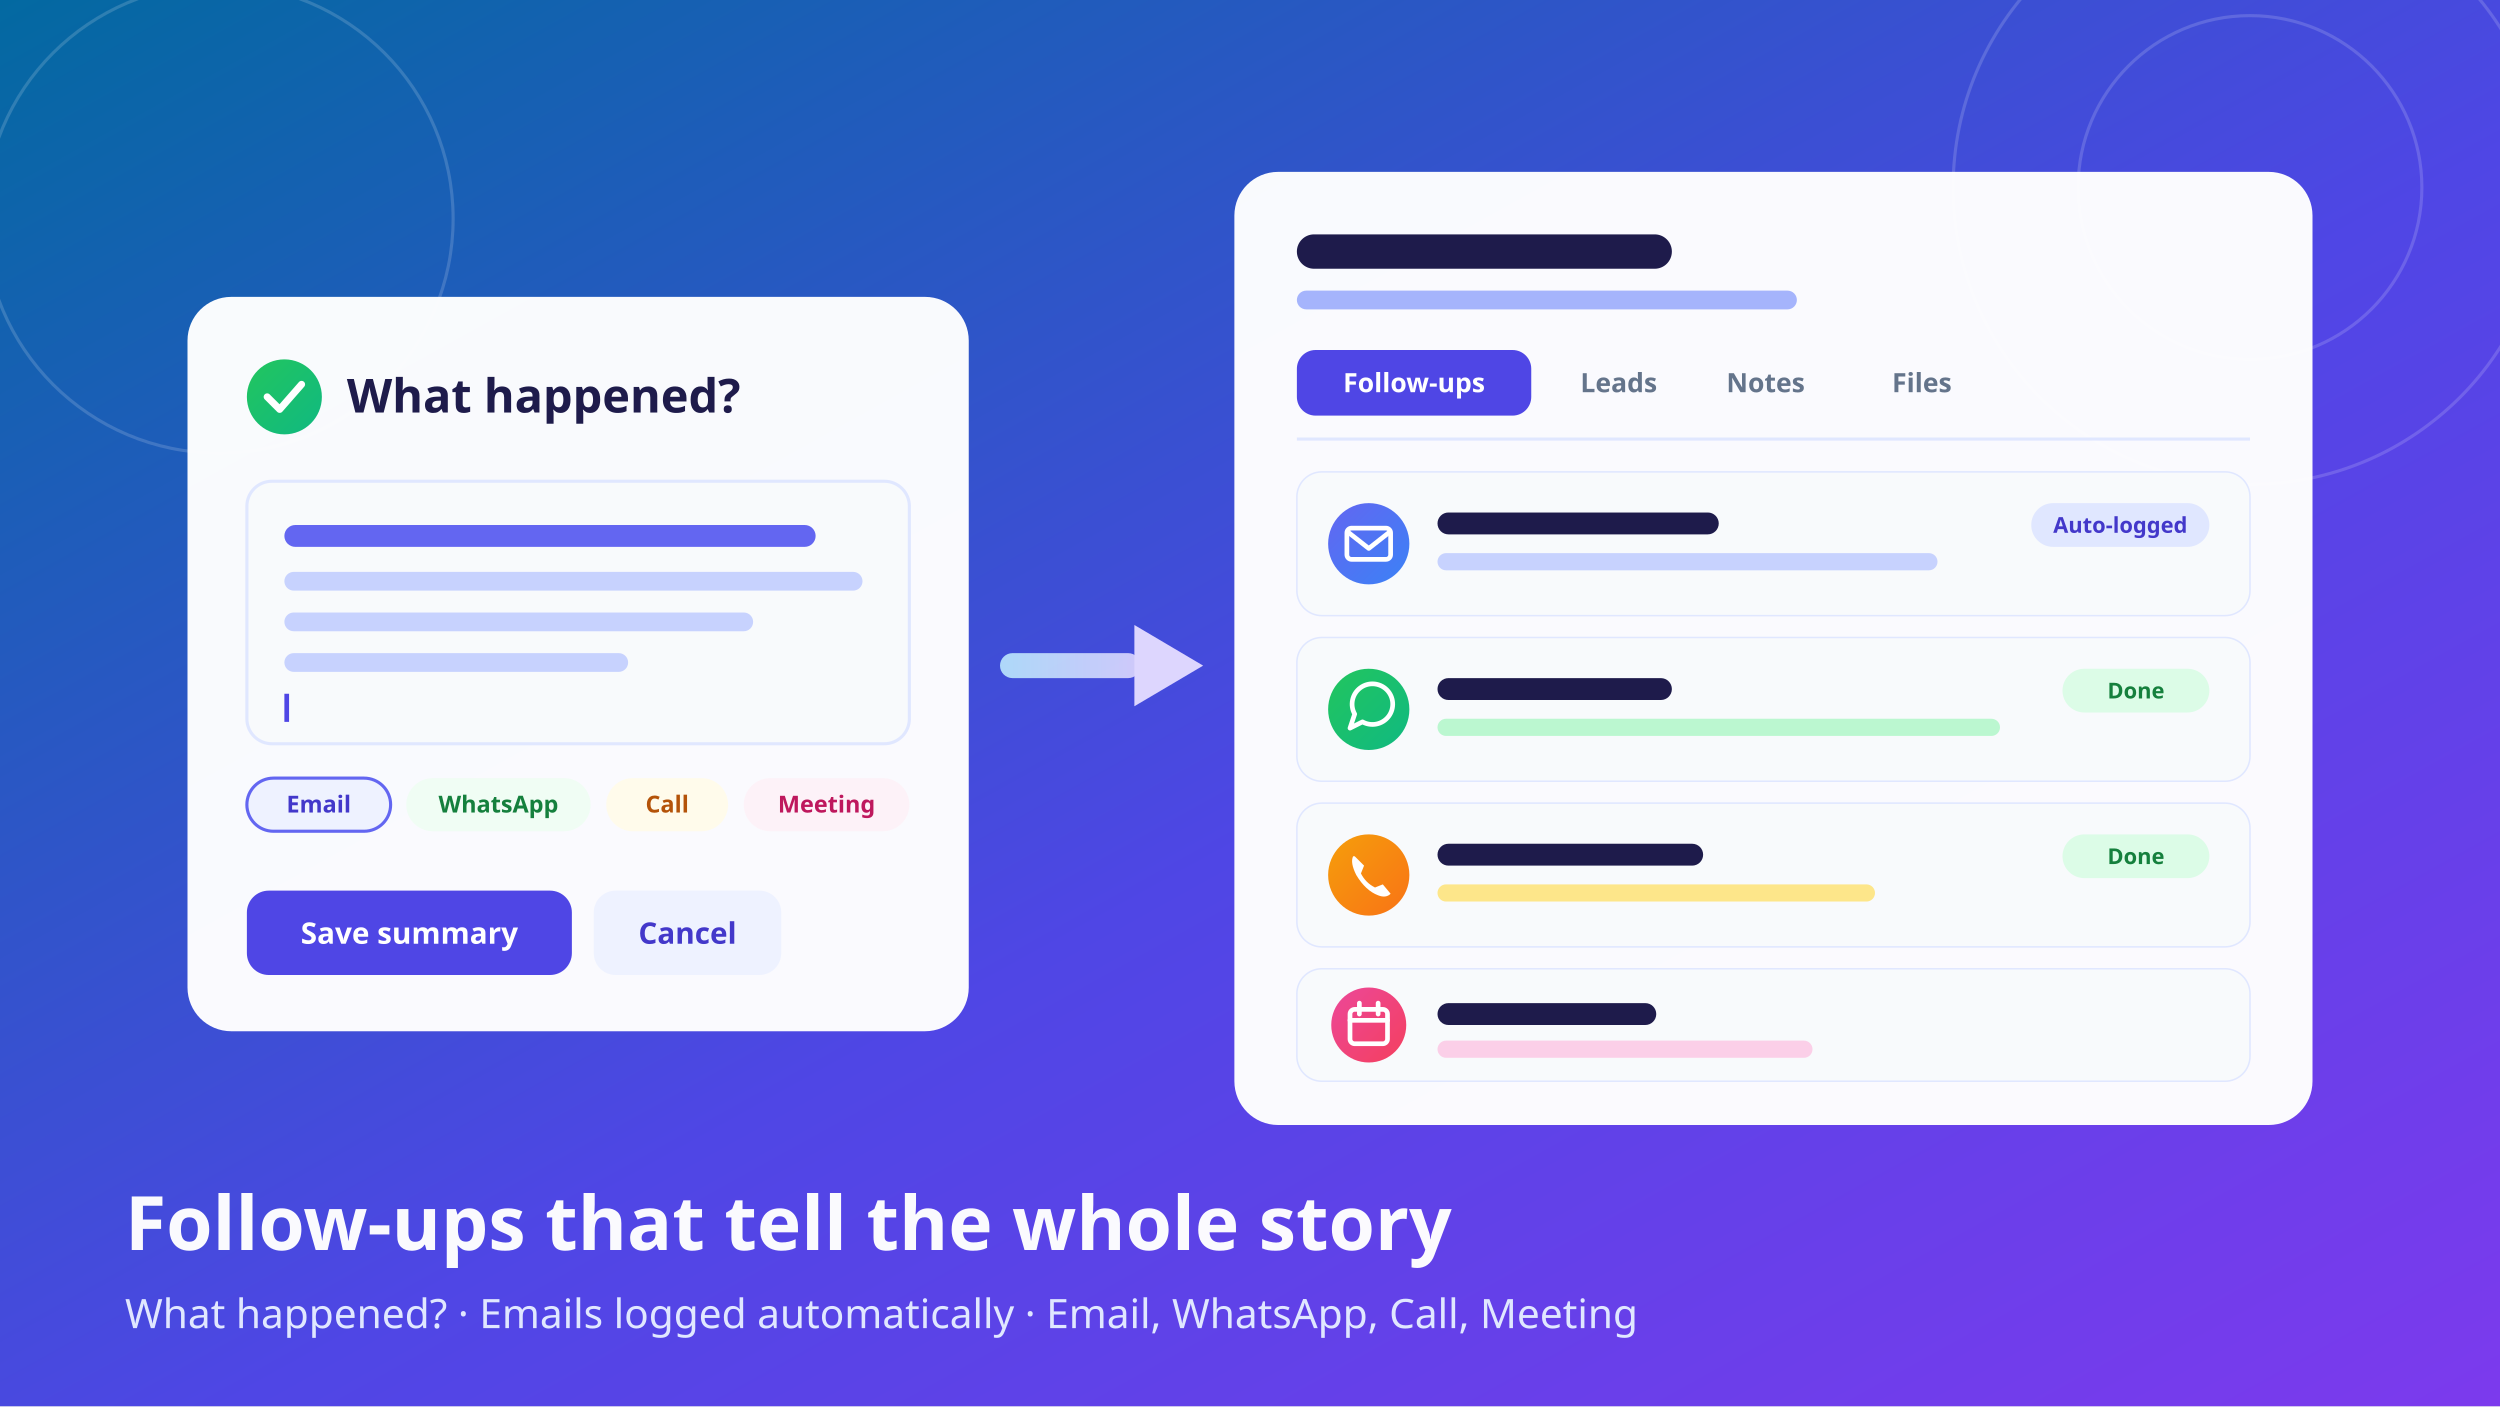
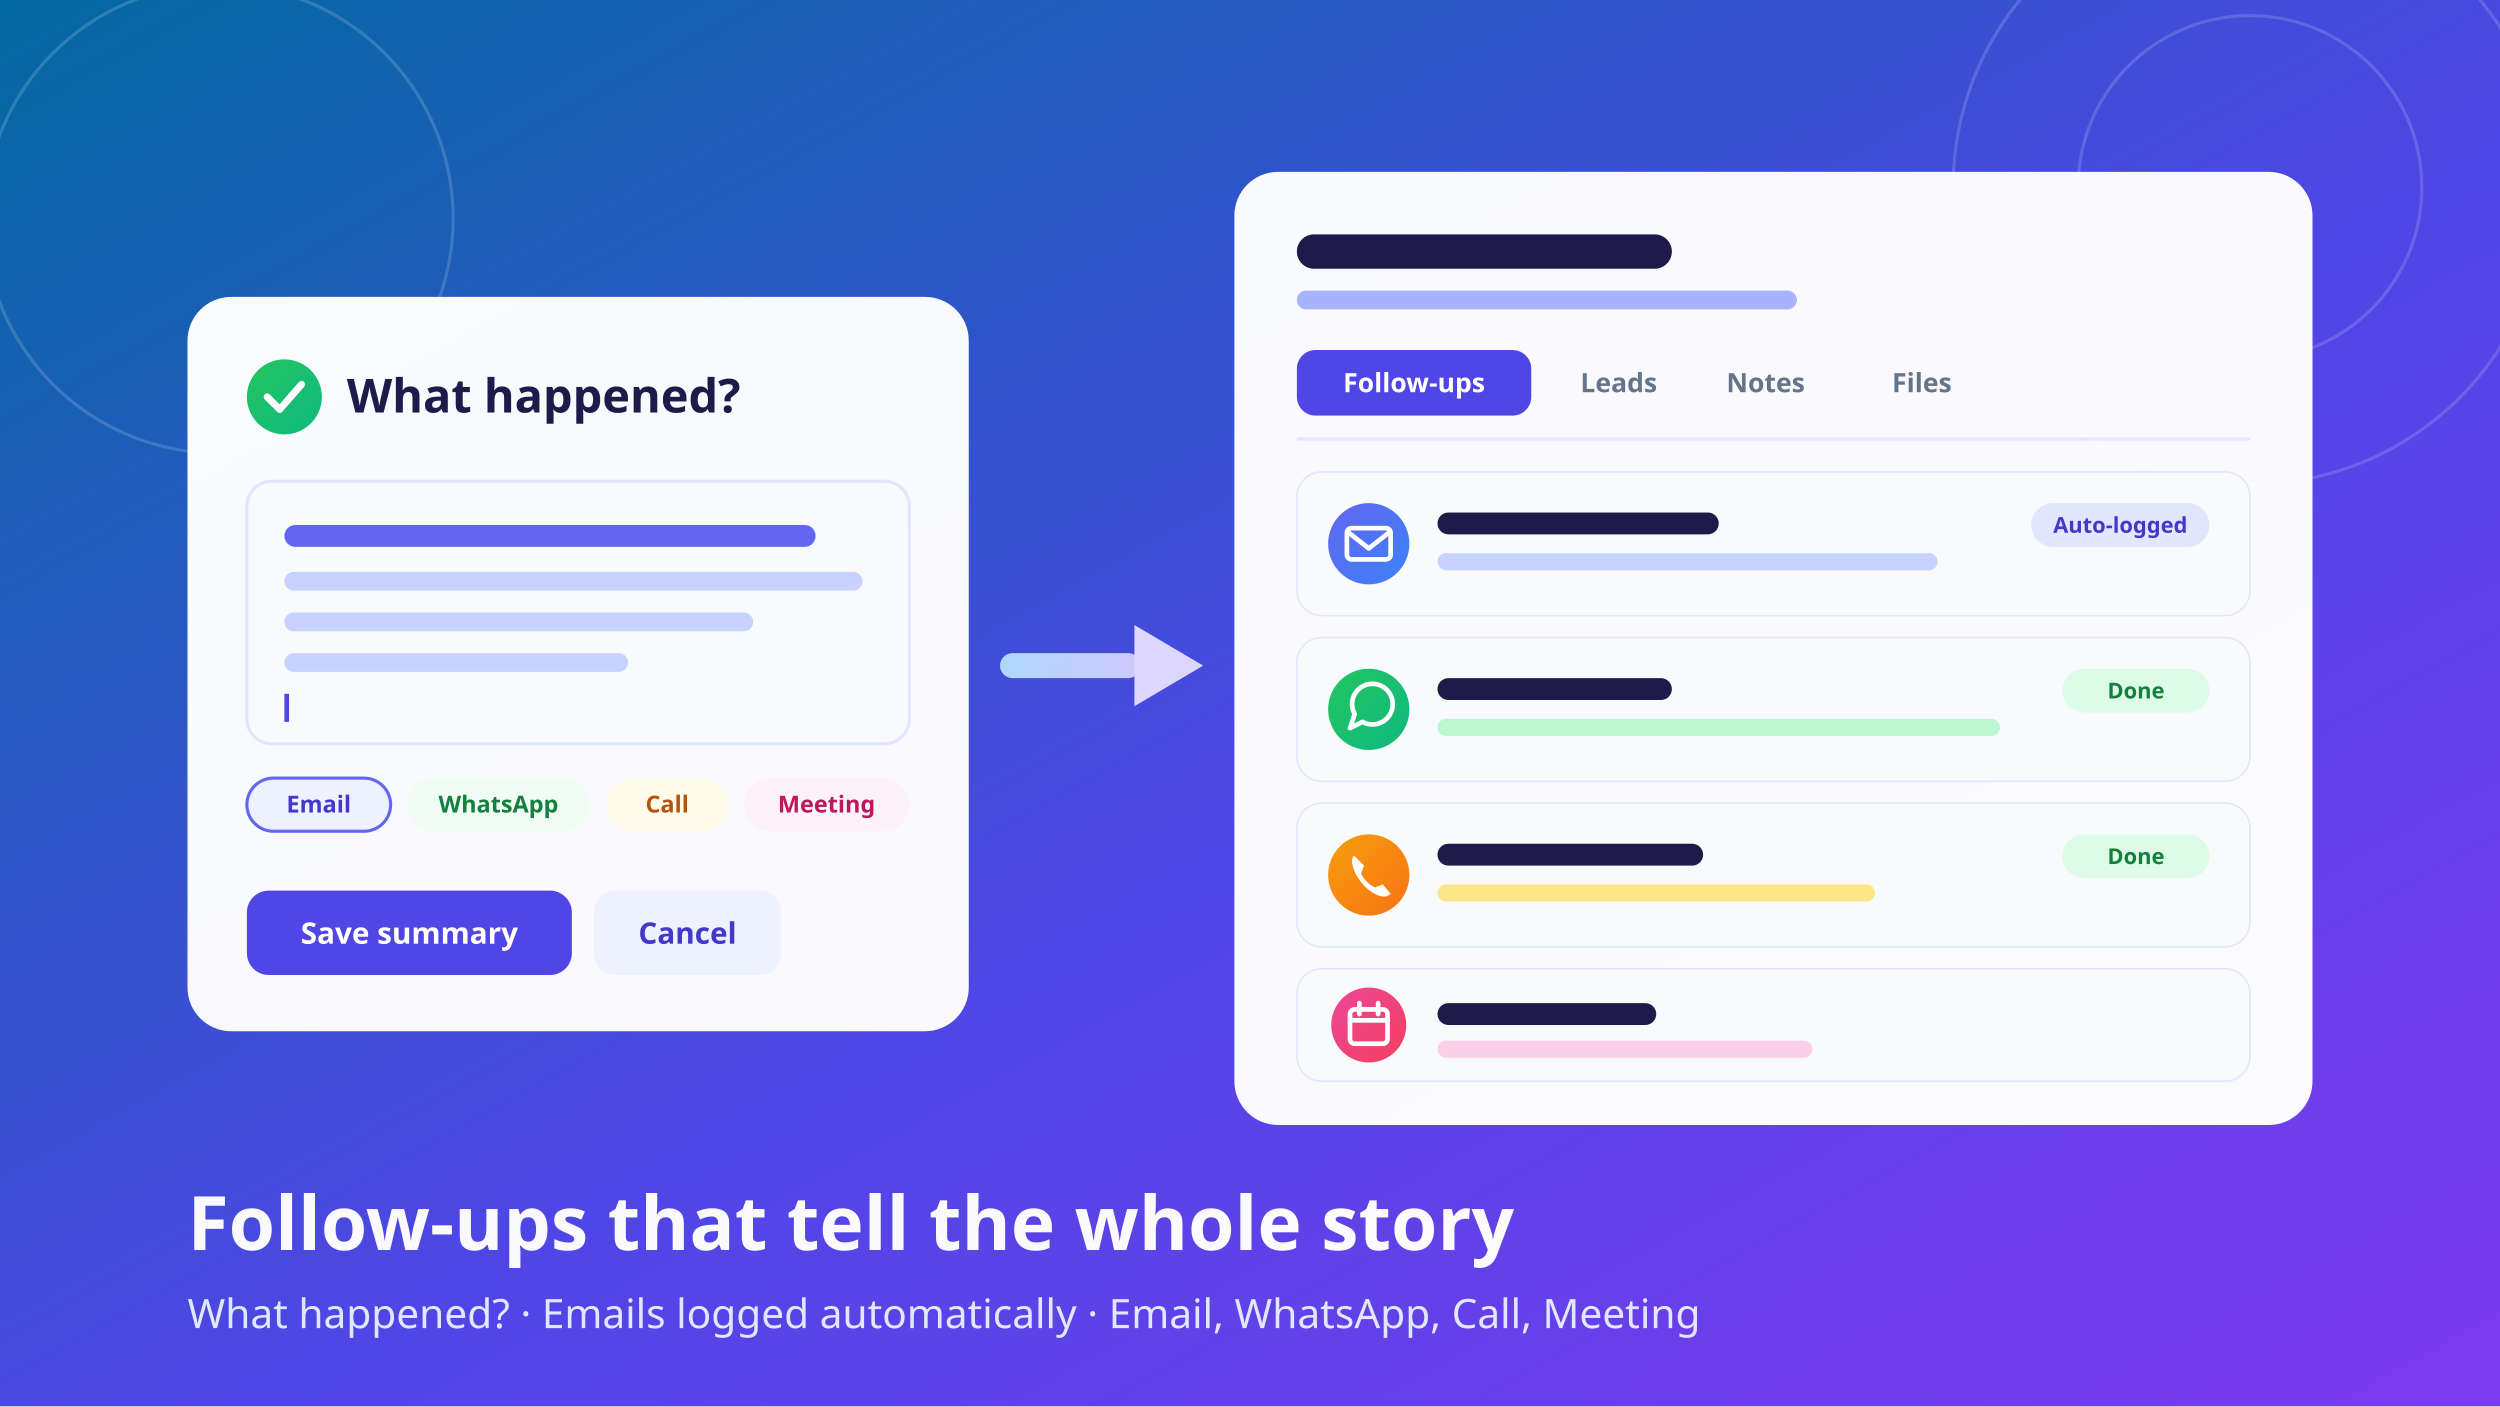
<svg xmlns="http://www.w3.org/2000/svg" viewBox="0 0 1600 900" width="1600" height="900" role="img" aria-label="Company follow-ups: a What happened? summary and a follow-up history with Email, WhatsApp, Call and Meeting entries">
  <defs>
    <linearGradient id="bg" x1="0" y1="0" x2="1" y2="1">
      <stop offset="0" stop-color="#0369A1" />
      <stop offset="0.55" stop-color="#4F46E5" />
      <stop offset="1" stop-color="#7C3AED" />
    </linearGradient>
    <linearGradient id="flow" x1="0" y1="0" x2="1" y2="0">
      <stop offset="0" stop-color="#BAE6FD" />
      <stop offset="1" stop-color="#DDD6FE" />
    </linearGradient>
    <linearGradient id="mail" x1="0" y1="0" x2="1" y2="1">
      <stop offset="0" stop-color="#6366F1" />
      <stop offset="1" stop-color="#3B82F6" />
    </linearGradient>
    <linearGradient id="wa" x1="0" y1="0" x2="1" y2="1">
      <stop offset="0" stop-color="#22C55E" />
      <stop offset="1" stop-color="#10B981" />
    </linearGradient>
    <linearGradient id="call" x1="0" y1="0" x2="1" y2="1">
      <stop offset="0" stop-color="#F59E0B" />
      <stop offset="1" stop-color="#F97316" />
    </linearGradient>
    <linearGradient id="meet" x1="0" y1="0" x2="1" y2="1">
      <stop offset="0" stop-color="#EC4899" />
      <stop offset="1" stop-color="#F43F5E" />
    </linearGradient>
  </defs>
  <rect width="1600" height="900" fill="url(#bg)" />
  <g opacity="0.16" stroke="#FFFFFF" stroke-width="2" fill="none">
    <circle cx="1440" cy="120" r="110" />
    <circle cx="1440" cy="120" r="190" />
    <circle cx="140" cy="140" r="150" />
  </g>
  <g transform="translate(120 190)" font-family="ui-sans-serif, system-ui, sans-serif">
    <rect width="500" height="470" rx="28" fill="#FFFFFF" opacity="0.97" />
    <circle cx="62" cy="64" r="24" fill="url(#wa)" />
    <path d="M51 64 l8 8 l14 -16" stroke="#FFFFFF" stroke-width="4.5" fill="none" stroke-linecap="round" stroke-linejoin="round" />
    <text x="102" y="74" font-size="30" font-weight="700" fill="#1E1B4B">What happened?</text>
    <rect x="38" y="118" width="424" height="168" rx="16" fill="#F8FAFC" stroke="#E0E7FF" stroke-width="2" />
    <rect x="62" y="146" width="340" height="14" rx="7" fill="#6366F1" />
    <rect x="62" y="176" width="370" height="12" rx="6" fill="#C7D2FE" />
    <rect x="62" y="202" width="300" height="12" rx="6" fill="#C7D2FE" />
    <rect x="62" y="228" width="220" height="12" rx="6" fill="#C7D2FE" />
    <rect x="62" y="254" width="3" height="18" fill="#4F46E5" />
    <g font-size="15" font-weight="700">
      <rect x="38" y="308" width="92" height="34" rx="17" fill="#EEF2FF" stroke="#6366F1" stroke-width="2" />
      <text x="84" y="330" text-anchor="middle" fill="#4338CA">Email</text>
      <rect x="140" y="308" width="118" height="34" rx="17" fill="#F0FDF4" />
      <text x="199" y="330" text-anchor="middle" fill="#15803D">WhatsApp</text>
      <rect x="268" y="308" width="78" height="34" rx="17" fill="#FFFBEB" />
      <text x="307" y="330" text-anchor="middle" fill="#B45309">Call</text>
      <rect x="356" y="308" width="106" height="34" rx="17" fill="#FDF2F8" />
      <text x="409" y="330" text-anchor="middle" fill="#BE185D">Meeting</text>
    </g>
    <rect x="38" y="380" width="208" height="54" rx="14" fill="#4F46E5" />
    <text x="142" y="414" text-anchor="middle" font-size="19" font-weight="700" fill="#FFFFFF">Save summary</text>
    <rect x="260" y="380" width="120" height="54" rx="14" fill="#EEF2FF" />
    <text x="320" y="414" text-anchor="middle" font-size="19" font-weight="600" fill="#4338CA">Cancel</text>
  </g>
  <g transform="translate(640 418)">
    <rect width="90" height="16" rx="8" fill="url(#flow)" opacity="0.9" />
    <path d="M86 -18 L130 8 L86 34 Z" fill="#DDD6FE" />
  </g>
  <g transform="translate(790 110)" font-family="ui-sans-serif, system-ui, sans-serif">
    <rect width="690" height="610" rx="28" fill="#FFFFFF" opacity="0.97" />
    <rect x="40" y="40" width="240" height="22" rx="11" fill="#1E1B4B" />
    <rect x="40" y="76" width="320" height="12" rx="6" fill="#A5B4FC" />
    <g font-size="17" font-weight="700">
      <rect x="40" y="114" width="150" height="42" rx="12" fill="#4F46E5" />
      <text x="115" y="141" text-anchor="middle" fill="#FFFFFF">Follow-ups</text>
      <text x="246" y="141" text-anchor="middle" fill="#64748B">Leads</text>
      <text x="340" y="141" text-anchor="middle" fill="#64748B">Notes</text>
      <text x="440" y="141" text-anchor="middle" fill="#64748B">Files</text>
    </g>
    <rect x="40" y="170" width="610" height="2" fill="#E0E7FF" />
    <g transform="translate(40 192)">
      <rect width="610" height="92" rx="16" fill="#F8FAFC" stroke="#E0E7FF" />
      <circle cx="46" cy="46" r="26" fill="url(#mail)" />
      <rect x="32" y="36" width="28" height="20" rx="3" fill="none" stroke="#FFFFFF" stroke-width="3" />
      <path d="M32 38 L46 49 L60 38" fill="none" stroke="#FFFFFF" stroke-width="3" stroke-linejoin="round" />
      <rect x="90" y="26" width="180" height="14" rx="7" fill="#1E1B4B" />
      <rect x="90" y="52" width="320" height="11" rx="5.5" fill="#C7D2FE" />
      <rect x="470" y="20" width="114" height="28" rx="14" fill="#E0E7FF" />
      <text x="527" y="39" text-anchor="middle" font-size="14" font-weight="700" fill="#4338CA">Auto-logged</text>
    </g>
    <g transform="translate(40 298)">
      <rect width="610" height="92" rx="16" fill="#F8FAFC" stroke="#E0E7FF" />
      <circle cx="46" cy="46" r="26" fill="url(#wa)" />
      <path d="M34 58 L37 49 A13 13 0 1 1 42 54 Z" fill="none" stroke="#FFFFFF" stroke-width="3" stroke-linejoin="round" />
      <rect x="90" y="26" width="150" height="14" rx="7" fill="#1E1B4B" />
      <rect x="90" y="52" width="360" height="11" rx="5.5" fill="#BBF7D0" />
      <rect x="490" y="20" width="94" height="28" rx="14" fill="#DCFCE7" />
      <text x="537" y="39" text-anchor="middle" font-size="14" font-weight="700" fill="#15803D">Done</text>
    </g>
    <g transform="translate(40 404)">
      <rect width="610" height="92" rx="16" fill="#F8FAFC" stroke="#E0E7FF" />
      <circle cx="46" cy="46" r="26" fill="url(#call)" />
      <path d="M36 34 q-2 4 2 12 q6 10 14 13 q5 2 8 -1 l-5 -6 l-5 2 q-6 -3 -9 -9 l2 -5 l-6 -6 Z" fill="#FFFFFF" />
      <rect x="90" y="26" width="170" height="14" rx="7" fill="#1E1B4B" />
      <rect x="90" y="52" width="280" height="11" rx="5.5" fill="#FDE68A" />
      <rect x="490" y="20" width="94" height="28" rx="14" fill="#DCFCE7" />
      <text x="537" y="39" text-anchor="middle" font-size="14" font-weight="700" fill="#15803D">Done</text>
    </g>
    <g transform="translate(40 510)">
      <rect width="610" height="72" rx="16" fill="#F8FAFC" stroke="#E0E7FF" />
      <circle cx="46" cy="36" r="24" fill="url(#meet)" />
      <rect x="34" y="26" width="24" height="22" rx="3" fill="none" stroke="#FFFFFF" stroke-width="3" />
      <path d="M34 33 H58 M40 22 V29 M52 22 V29" stroke="#FFFFFF" stroke-width="3" stroke-linecap="round" />
      <rect x="90" y="22" width="140" height="14" rx="7" fill="#1E1B4B" />
      <rect x="90" y="46" width="240" height="11" rx="5.5" fill="#FBCFE8" />
    </g>
  </g>
-   <text x="80" y="800" font-family="ui-sans-serif, system-ui, sans-serif" font-size="48" font-weight="700" fill="#FFFFFF" opacity="0.97">Follow-ups that tell the whole story</text>
-   <text x="80" y="850" font-family="ui-sans-serif, system-ui, sans-serif" font-size="26" font-weight="500" fill="#E0E7FF">What happened? · Emails logged automatically · Email, WhatsApp, Call, Meeting</text>
+   <text x="120" y="800" font-family="ui-sans-serif, system-ui, sans-serif" font-size="48" font-weight="700" fill="#FFFFFF" opacity="0.97">Follow-ups that tell the whole story</text>
+   <text x="120" y="850" font-family="ui-sans-serif, system-ui, sans-serif" font-size="26" font-weight="500" fill="#E0E7FF">What happened? · Emails logged automatically · Email, WhatsApp, Call, Meeting</text>
</svg>
